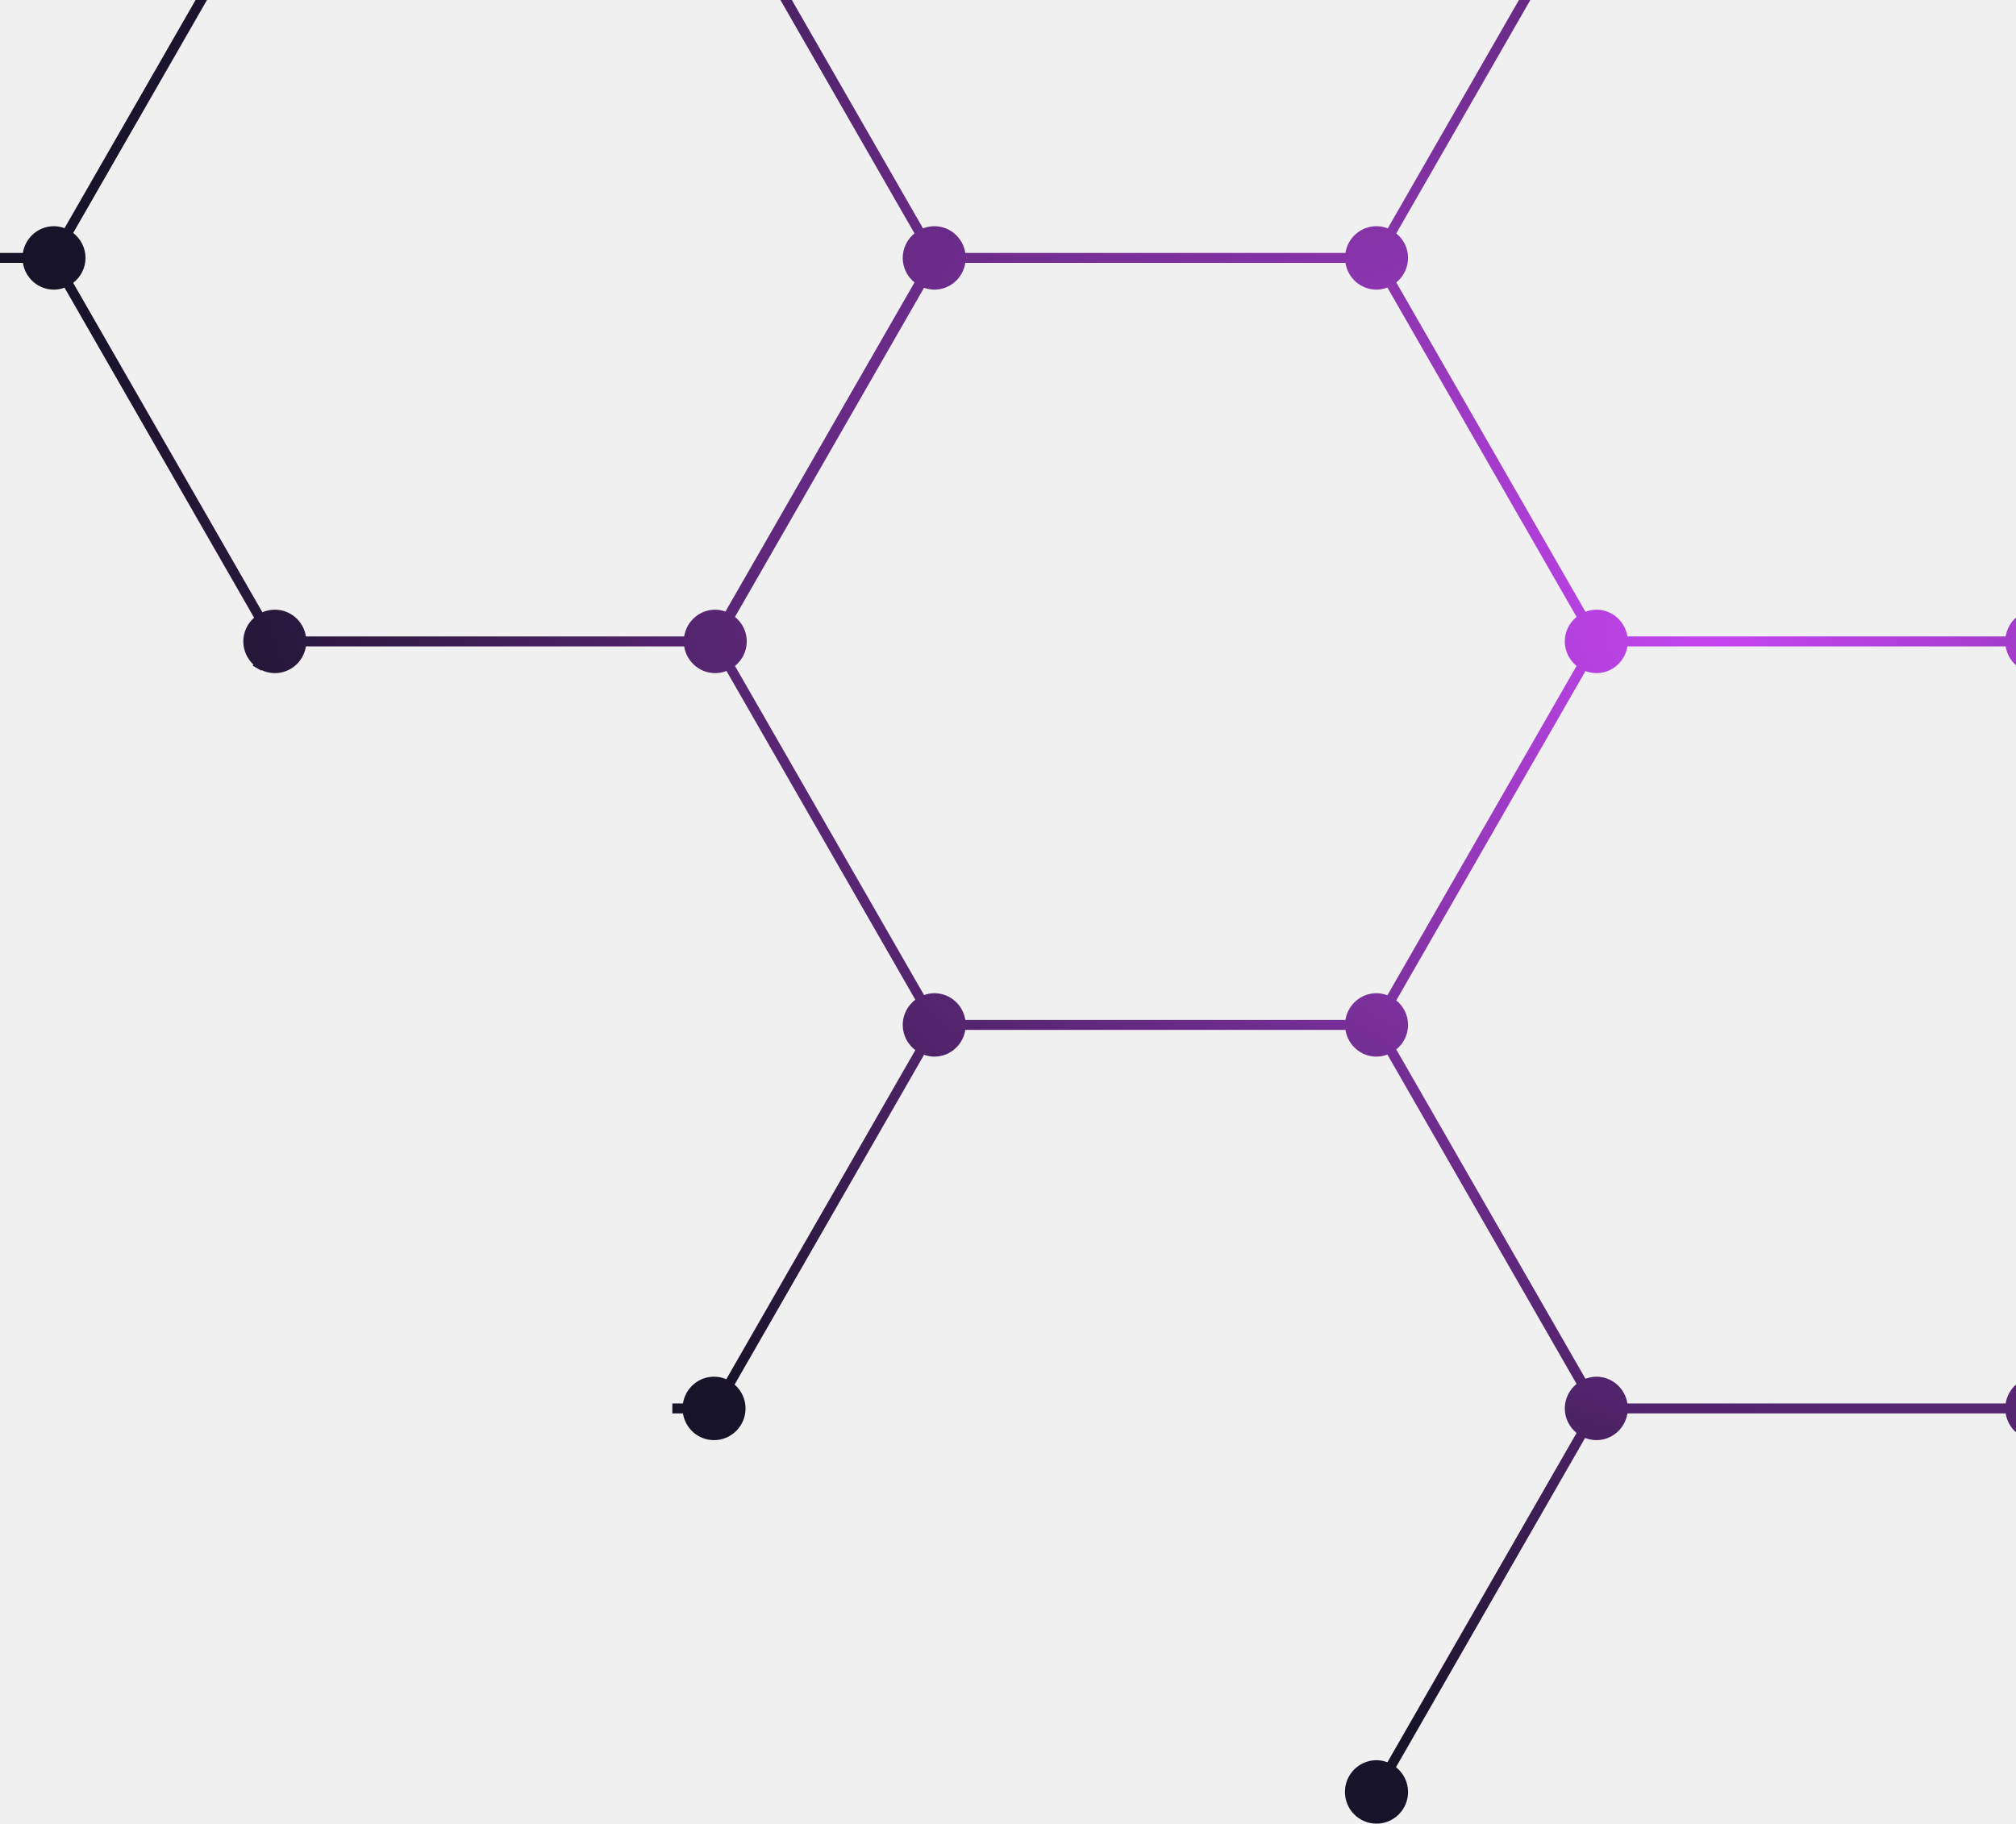
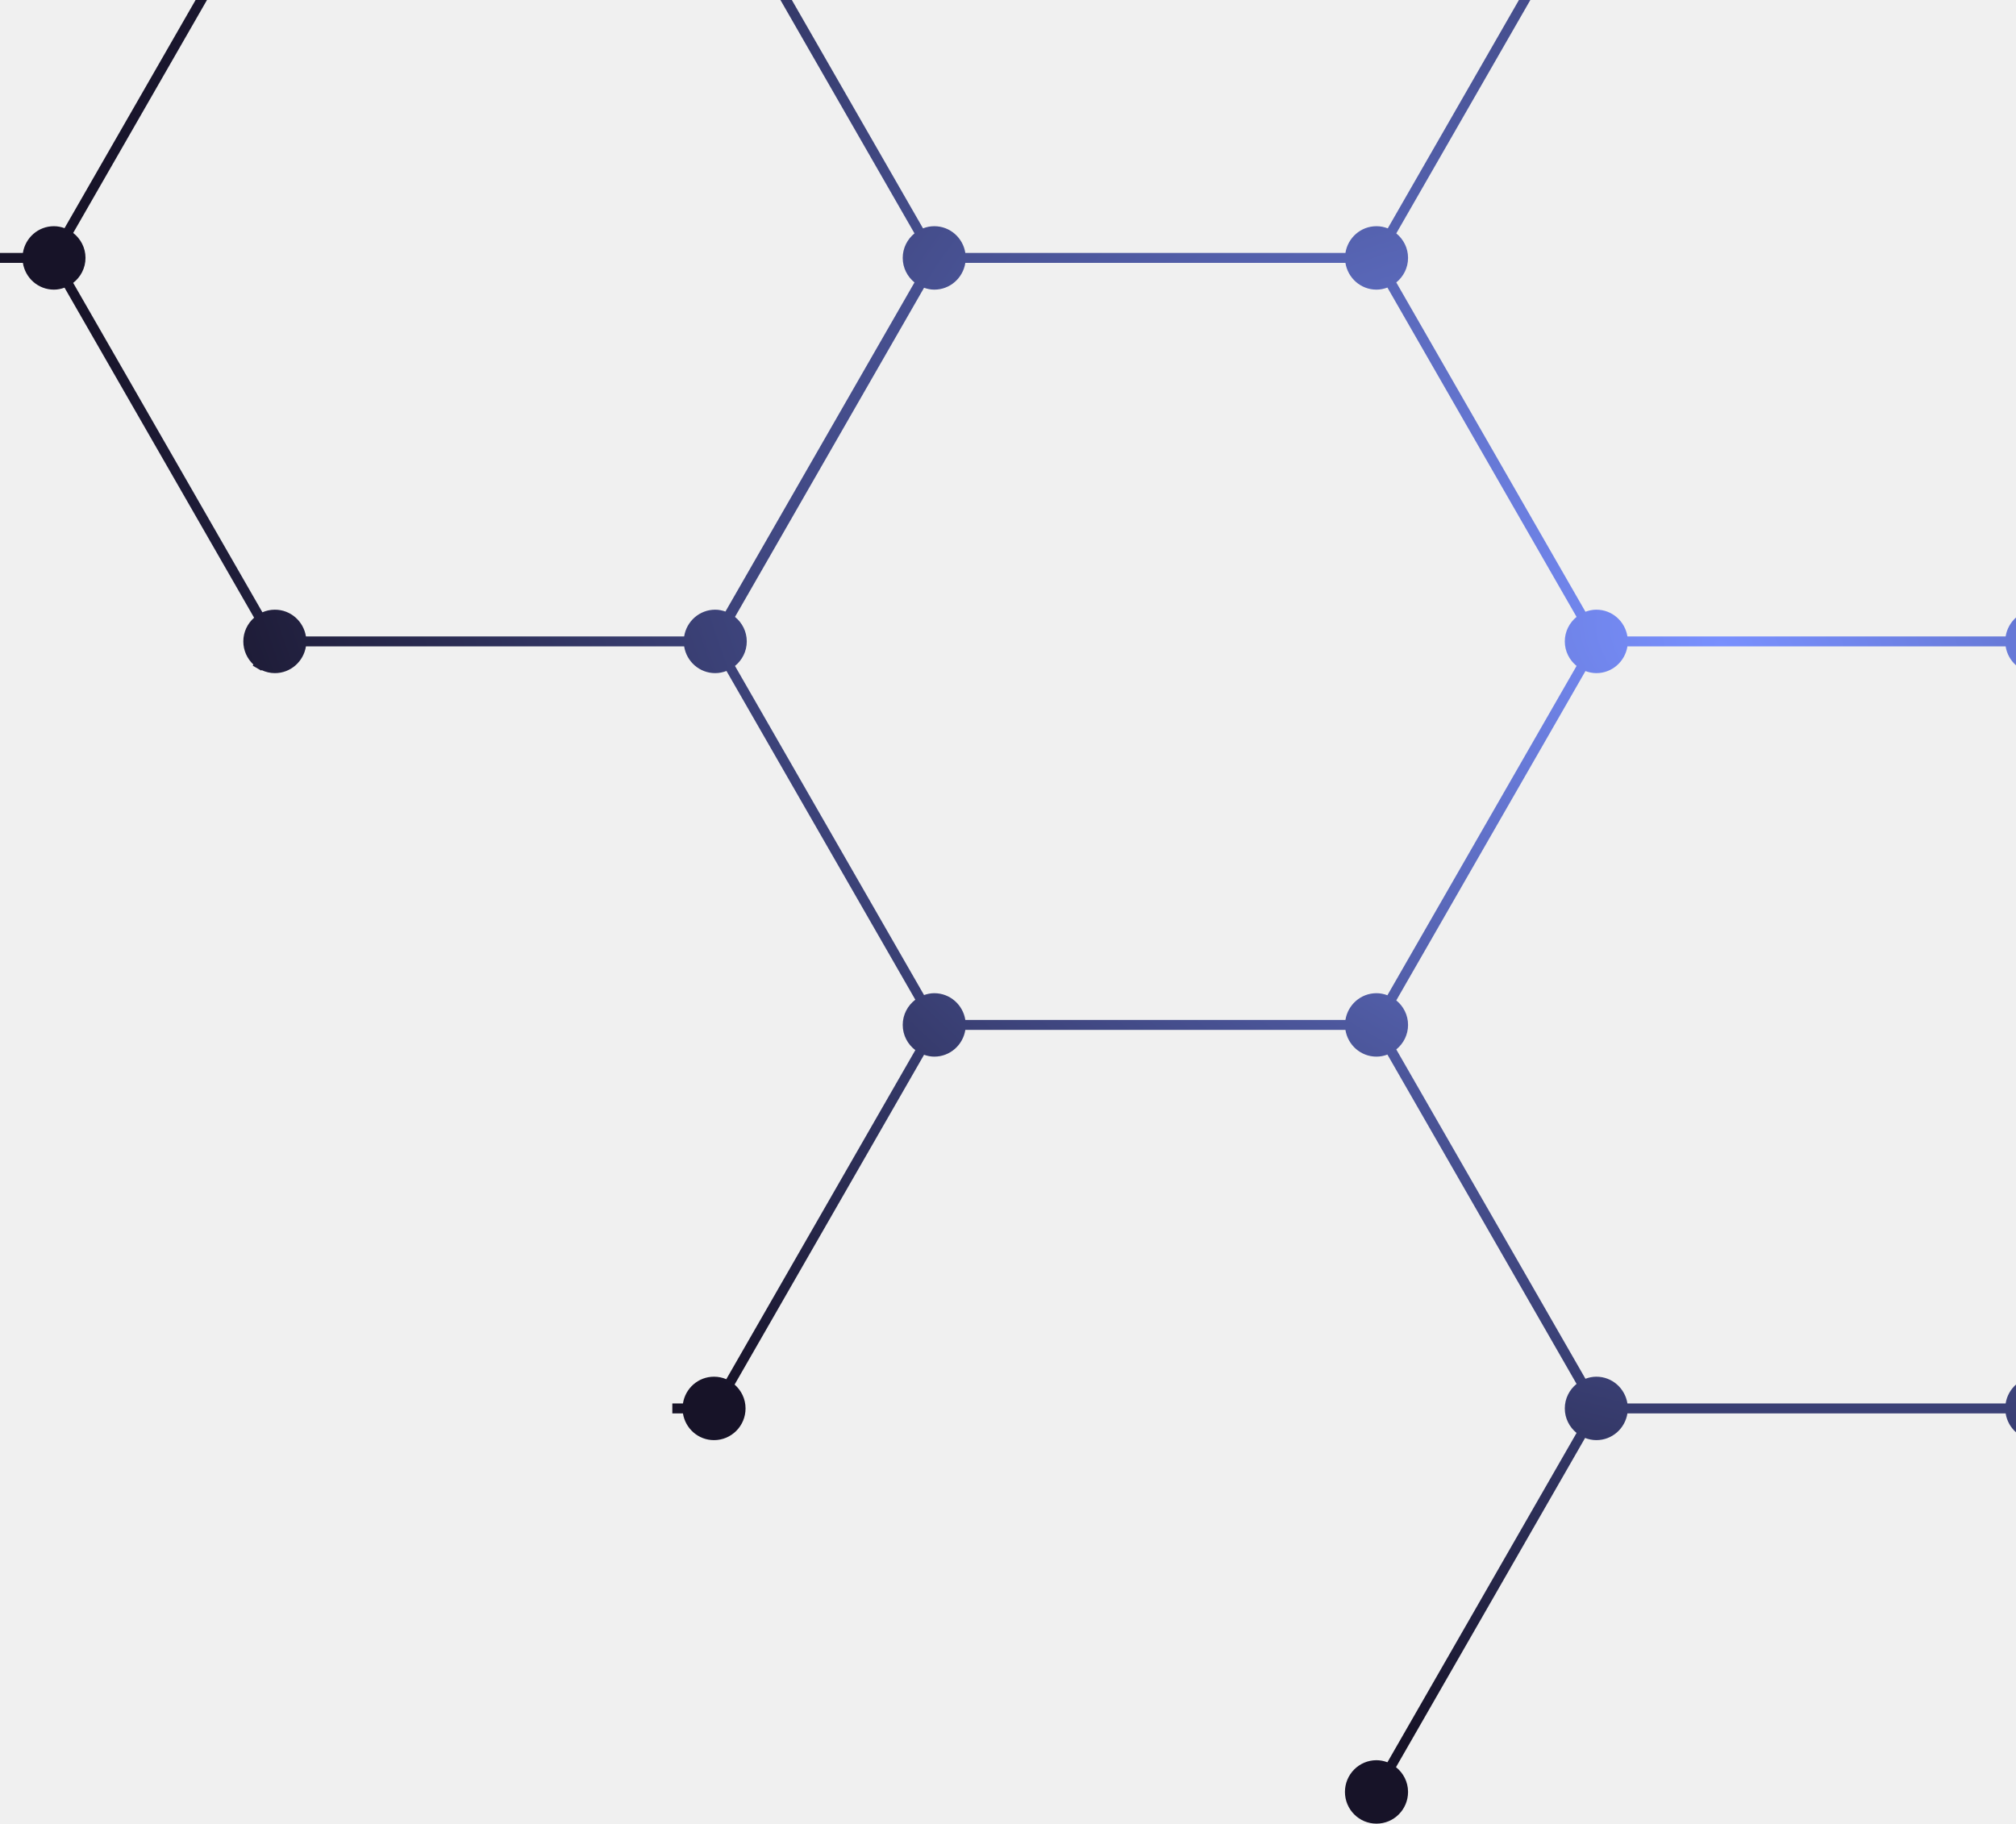
<svg xmlns="http://www.w3.org/2000/svg" width="346" height="313" viewBox="0 0 346 313" fill="none">
-   <path fill-rule="evenodd" clip-rule="evenodd" d="M498.845 236.663C499.449 236.429 500.096 236.288 500.78 236.288C503.773 236.288 506.198 238.726 506.198 241.732C506.198 244.739 503.773 247.177 500.78 247.177C500.096 247.177 499.449 247.037 498.845 246.803L466.224 303.6C467.275 304.592 467.937 305.99 467.937 307.554C467.937 310.562 465.514 313 462.522 313C459.822 313 457.601 311.007 457.192 308.408H392.804C392.394 311.007 390.174 313 387.471 313C384.481 313 382.056 310.562 382.056 307.554C382.056 305.882 382.82 304.406 383.999 303.409L351.488 246.803C350.883 247.037 350.237 247.177 349.552 247.177C346.852 247.177 344.632 245.184 344.222 242.585H279.31C278.9 245.184 276.679 247.177 273.979 247.177C273.295 247.177 272.648 247.037 272.043 246.803L239.592 303.304C240.841 304.303 241.66 305.824 241.66 307.554C241.66 310.562 239.235 313 236.243 313C233.253 313 230.828 310.562 230.828 307.554C230.828 304.547 233.253 302.111 236.243 302.111C236.905 302.111 237.532 302.247 238.119 302.465L270.582 245.942C269.361 244.945 268.562 243.439 268.562 241.732C268.562 240.027 269.358 238.52 270.582 237.524L238.119 181.001C237.532 181.219 236.905 181.355 236.243 181.355C233.543 181.355 231.32 179.361 230.912 176.76H165.678C165.271 179.361 163.05 181.355 160.348 181.355C159.728 181.355 159.146 181.229 158.592 181.036L126.078 237.639C127.22 238.638 127.956 240.092 127.956 241.732C127.956 244.739 125.531 247.177 122.541 247.177C119.841 247.177 117.621 245.184 117.211 242.585H115.39V240.883H117.211C117.618 238.282 119.839 236.288 122.541 236.288C123.291 236.288 124.005 236.442 124.652 236.718L157.093 180.237C155.789 179.246 154.932 177.684 154.932 175.911C154.932 174.136 155.789 172.577 157.093 171.583L124.684 115.16C124.082 115.391 123.433 115.532 122.751 115.532C120.048 115.532 117.828 113.538 117.418 110.94H52.508C52.099 113.538 49.878 115.532 47.176 115.532C46.359 115.532 45.59 115.336 44.895 115.012L44.843 115.105L43.374 114.251L43.486 114.056C42.43 113.061 41.76 111.658 41.76 110.089C41.76 108.459 42.485 107.016 43.611 106.019L11.075 49.373C10.506 49.578 9.899 49.712 9.257 49.712C6.557 49.712 4.336 47.718 3.927 45.117H0V43.415H3.927C4.336 40.814 6.557 38.823 9.257 38.823C9.899 38.823 10.506 38.953 11.075 39.159L43.471 -17.244C42.178 -18.24 41.328 -19.792 41.328 -21.557C41.328 -24.562 43.754 -27 46.746 -27C49.446 -27 51.667 -25.006 52.076 -22.408H117.418C117.828 -25.006 120.048 -27 122.751 -27C125.741 -27 128.166 -24.562 128.166 -21.557C128.166 -19.782 127.312 -18.223 126.006 -17.228L158.414 39.194C159.016 38.963 159.663 38.823 160.348 38.823C163.05 38.823 165.271 40.814 165.678 43.415H230.912C231.322 40.814 233.543 38.823 236.243 38.823C236.927 38.823 237.577 38.963 238.179 39.194L270.63 -17.306C269.381 -18.303 268.562 -19.827 268.562 -21.557C268.562 -24.562 270.987 -27 273.979 -27C276.679 -27 278.9 -25.006 279.31 -22.408H344.222C344.632 -25.006 346.852 -27 349.552 -27C352.544 -27 354.97 -24.562 354.97 -21.557C354.97 -19.885 354.203 -18.408 353.024 -17.409L385.538 39.194C386.14 38.963 386.787 38.823 387.471 38.823C390.174 38.823 392.394 40.814 392.804 43.415H397.817V45.117H392.804C392.394 47.718 390.174 49.712 387.471 49.712C386.754 49.712 386.07 49.563 385.443 49.307L385.413 49.36L383.947 48.507L383.999 48.414C382.82 47.414 382.056 45.938 382.056 44.266C382.056 42.559 382.853 41.055 384.074 40.058L351.583 -16.515C350.953 -16.259 350.272 -16.111 349.552 -16.111C346.852 -16.111 344.632 -18.105 344.222 -20.706H279.31C278.9 -18.105 276.679 -16.111 273.979 -16.111C273.317 -16.111 272.69 -16.247 272.106 -16.465L239.64 40.056C240.864 41.055 241.66 42.559 241.66 44.266C241.66 45.973 240.864 47.477 239.64 48.476L272.106 104.997C272.693 104.781 273.317 104.643 273.979 104.643C276.679 104.643 278.9 106.636 279.31 109.238H344.222C344.632 106.636 346.852 104.643 349.552 104.643C352.544 104.643 354.97 107.081 354.97 110.089C354.97 113.096 352.544 115.532 349.552 115.532C346.852 115.532 344.632 113.538 344.222 110.94H279.31C278.9 113.538 276.679 115.532 273.979 115.532C273.317 115.532 272.69 115.396 272.106 115.178L239.64 171.701C240.864 172.7 241.66 174.204 241.66 175.911C241.66 177.616 240.864 179.123 239.64 180.119L272.106 236.642C272.69 236.424 273.317 236.288 273.979 236.288C276.679 236.288 278.9 238.282 279.31 240.883H344.222C344.632 238.282 346.852 236.288 349.552 236.288C350.237 236.288 350.886 236.429 351.488 236.663L384.634 178.952C383.092 177.993 382.056 176.29 382.056 174.335C382.056 171.327 384.481 168.889 387.471 168.889C390.463 168.889 392.889 171.327 392.889 174.335C392.889 177.34 390.463 179.778 387.471 179.778C387.069 179.778 386.682 179.728 386.305 179.645L353.024 237.586C354.203 238.583 354.97 240.062 354.97 241.732C354.97 243.439 354.173 244.945 352.949 245.942L385.443 302.513C386.07 302.257 386.752 302.111 387.471 302.111C390.174 302.111 392.394 304.105 392.804 306.703H457.192C457.599 304.105 459.819 302.111 462.522 302.111C463.346 302.111 464.118 302.309 464.817 302.641L497.383 245.942C496.162 244.943 495.365 243.439 495.365 241.732C495.365 240.027 496.162 238.523 497.383 237.524L464.817 180.825C464.118 181.156 463.346 181.355 462.522 181.355C459.53 181.355 457.104 178.917 457.104 175.911C457.104 172.904 459.53 170.466 462.522 170.466C465.514 170.466 467.937 172.904 467.937 175.911C467.937 177.473 467.275 178.874 466.224 179.866L498.845 236.663ZM124.507 104.962C123.952 104.771 123.368 104.643 122.751 104.643C120.048 104.643 117.828 106.636 117.418 109.237H52.508C52.099 106.636 49.878 104.643 47.176 104.643C46.414 104.643 45.692 104.804 45.035 105.09L12.561 48.552C13.838 47.557 14.675 46.016 14.675 44.266C14.675 42.516 13.838 40.977 12.561 39.98L44.965 -16.438C45.525 -16.239 46.119 -16.111 46.746 -16.111C49.446 -16.111 51.669 -18.105 52.076 -20.706H117.418C117.828 -18.105 120.048 -16.111 122.751 -16.111C123.368 -16.111 123.952 -16.237 124.507 -16.43L156.951 40.056C155.729 41.055 154.932 42.559 154.932 44.266C154.932 45.973 155.729 47.477 156.951 48.476L124.507 104.962ZM238.116 170.82C237.532 170.601 236.905 170.466 236.243 170.466C233.543 170.466 231.322 172.459 230.912 175.058H165.678C165.271 172.459 163.05 170.466 160.348 170.466C159.731 170.466 159.146 170.591 158.592 170.785L126.145 114.299C127.369 113.3 128.166 111.796 128.166 110.089C128.166 108.381 127.369 106.877 126.145 105.878L158.592 49.393C159.146 49.584 159.731 49.712 160.348 49.712C163.05 49.712 165.271 47.718 165.678 45.117H230.912C231.322 47.718 233.543 49.712 236.243 49.712C236.905 49.712 237.532 49.574 238.119 49.355L270.582 105.878C269.361 106.877 268.562 108.381 268.562 110.089C268.562 111.796 269.358 113.3 270.582 114.297L238.116 170.82Z" fill="url(#paint0_radial_312_18330)" />
+   <g clip-path="url(#clip0_957_216)">
+     <path fill-rule="evenodd" clip-rule="evenodd" d="M498.845 236.663C499.449 236.429 500.096 236.288 500.78 236.288C503.773 236.288 506.198 238.726 506.198 241.732C506.198 244.739 503.773 247.177 500.78 247.177C500.096 247.177 499.449 247.037 498.845 246.803L466.224 303.6C467.275 304.592 467.937 305.99 467.937 307.554C467.937 310.562 465.514 313 462.522 313C459.822 313 457.601 311.007 457.192 308.408H392.804C392.394 311.007 390.174 313 387.471 313C384.481 313 382.056 310.562 382.056 307.554C382.056 305.882 382.82 304.406 383.999 303.409L351.488 246.803C350.883 247.037 350.237 247.177 349.552 247.177C346.852 247.177 344.632 245.184 344.222 242.585H279.31C278.9 245.184 276.679 247.177 273.979 247.177C273.295 247.177 272.648 247.037 272.043 246.803L239.592 303.304C240.841 304.303 241.66 305.824 241.66 307.554C241.66 310.562 239.235 313 236.243 313C233.253 313 230.828 310.562 230.828 307.554C230.828 304.547 233.253 302.111 236.243 302.111C236.905 302.111 237.532 302.247 238.119 302.465L270.582 245.942C269.361 244.945 268.562 243.439 268.562 241.732C268.562 240.027 269.358 238.52 270.582 237.524L238.119 181.001C237.532 181.219 236.905 181.355 236.243 181.355C233.543 181.355 231.32 179.361 230.912 176.76H165.678C165.271 179.361 163.05 181.355 160.348 181.355C159.728 181.355 159.146 181.229 158.592 181.036L126.078 237.639C127.22 238.638 127.956 240.092 127.956 241.732C127.956 244.739 125.531 247.177 122.541 247.177C119.841 247.177 117.621 245.184 117.211 242.585H115.39V240.883H117.211C117.618 238.282 119.839 236.288 122.541 236.288C123.291 236.288 124.005 236.442 124.652 236.718L157.093 180.237C155.789 179.246 154.932 177.684 154.932 175.911C154.932 174.136 155.789 172.577 157.093 171.583L124.684 115.16C124.082 115.391 123.433 115.532 122.751 115.532C120.048 115.532 117.828 113.538 117.418 110.94H52.508C52.099 113.538 49.878 115.532 47.176 115.532C46.359 115.532 45.59 115.336 44.895 115.012L44.843 115.105L43.374 114.251L43.486 114.056C42.43 113.061 41.76 111.658 41.76 110.089C41.76 108.459 42.485 107.016 43.611 106.019L11.075 49.373C10.506 49.578 9.899 49.712 9.257 49.712C6.557 49.712 4.336 47.718 3.927 45.117H0V43.415H3.927C4.336 40.814 6.557 38.823 9.257 38.823C9.899 38.823 10.506 38.953 11.075 39.159L43.471 -17.244C42.178 -18.24 41.328 -19.792 41.328 -21.557C41.328 -24.562 43.754 -27 46.746 -27C49.446 -27 51.667 -25.006 52.076 -22.408H117.418C117.828 -25.006 120.048 -27 122.751 -27C125.741 -27 128.166 -24.562 128.166 -21.557C128.166 -19.782 127.312 -18.223 126.006 -17.228L158.414 39.194C159.016 38.963 159.663 38.823 160.348 38.823C163.05 38.823 165.271 40.814 165.678 43.415H230.912C231.322 40.814 233.543 38.823 236.243 38.823C236.927 38.823 237.577 38.963 238.179 39.194L270.63 -17.306C269.381 -18.303 268.562 -19.827 268.562 -21.557C268.562 -24.562 270.987 -27 273.979 -27C276.679 -27 278.9 -25.006 279.31 -22.408H344.222C344.632 -25.006 346.852 -27 349.552 -27C352.544 -27 354.97 -24.562 354.97 -21.557C354.97 -19.885 354.203 -18.408 353.024 -17.409L385.538 39.194C386.14 38.963 386.787 38.823 387.471 38.823C390.174 38.823 392.394 40.814 392.804 43.415H397.817V45.117H392.804C392.394 47.718 390.174 49.712 387.471 49.712C386.754 49.712 386.07 49.563 385.443 49.307L385.413 49.36L383.947 48.507L383.999 48.414C382.82 47.414 382.056 45.938 382.056 44.266C382.056 42.559 382.853 41.055 384.074 40.058L351.583 -16.515C350.953 -16.259 350.272 -16.111 349.552 -16.111C346.852 -16.111 344.632 -18.105 344.222 -20.706H279.31C278.9 -18.105 276.679 -16.111 273.979 -16.111C273.317 -16.111 272.69 -16.247 272.106 -16.465L239.64 40.056C240.864 41.055 241.66 42.559 241.66 44.266C241.66 45.973 240.864 47.477 239.64 48.476L272.106 104.997C272.693 104.781 273.317 104.643 273.979 104.643C276.679 104.643 278.9 106.636 279.31 109.238H344.222C344.632 106.636 346.852 104.643 349.552 104.643C352.544 104.643 354.97 107.081 354.97 110.089C354.97 113.096 352.544 115.532 349.552 115.532C346.852 115.532 344.632 113.538 344.222 110.94H279.31C278.9 113.538 276.679 115.532 273.979 115.532C273.317 115.532 272.69 115.396 272.106 115.178L239.64 171.701C240.864 172.7 241.66 174.204 241.66 175.911C241.66 177.616 240.864 179.123 239.64 180.119L272.106 236.642C272.69 236.424 273.317 236.288 273.979 236.288C276.679 236.288 278.9 238.282 279.31 240.883H344.222C344.632 238.282 346.852 236.288 349.552 236.288C350.237 236.288 350.886 236.429 351.488 236.663L384.634 178.952C383.092 177.993 382.056 176.29 382.056 174.335C382.056 171.327 384.481 168.889 387.471 168.889C390.463 168.889 392.889 171.327 392.889 174.335C392.889 177.34 390.463 179.778 387.471 179.778C387.069 179.778 386.682 179.728 386.305 179.645L353.024 237.586C354.203 238.583 354.97 240.062 354.97 241.732C354.97 243.439 354.173 244.945 352.949 245.942L385.443 302.513C386.07 302.257 386.752 302.111 387.471 302.111C390.174 302.111 392.394 304.105 392.804 306.703H457.192C457.599 304.105 459.819 302.111 462.522 302.111C463.346 302.111 464.118 302.309 464.817 302.641L497.383 245.942C496.162 244.943 495.365 243.439 495.365 241.732C495.365 240.027 496.162 238.523 497.383 237.524L464.817 180.825C464.118 181.156 463.346 181.355 462.522 181.355C459.53 181.355 457.104 178.917 457.104 175.911C457.104 172.904 459.53 170.466 462.522 170.466C465.514 170.466 467.937 172.904 467.937 175.911C467.937 177.473 467.275 178.874 466.224 179.866L498.845 236.663ZM124.507 104.962C123.952 104.771 123.368 104.643 122.751 104.643C120.048 104.643 117.828 106.636 117.418 109.237H52.508C52.099 106.636 49.878 104.643 47.176 104.643C46.414 104.643 45.692 104.804 45.035 105.09L12.561 48.552C13.838 47.557 14.675 46.016 14.675 44.266C14.675 42.516 13.838 40.977 12.561 39.98L44.965 -16.438C45.525 -16.239 46.119 -16.111 46.746 -16.111C49.446 -16.111 51.669 -18.105 52.076 -20.706H117.418C117.828 -18.105 120.048 -16.111 122.751 -16.111C123.368 -16.111 123.952 -16.237 124.507 -16.43L156.951 40.056C155.729 41.055 154.932 42.559 154.932 44.266C154.932 45.973 155.729 47.477 156.951 48.476L124.507 104.962ZM238.116 170.82C237.532 170.601 236.905 170.466 236.243 170.466C233.543 170.466 231.322 172.459 230.912 175.058H165.678C165.271 172.459 163.05 170.466 160.348 170.466C159.731 170.466 159.146 170.591 158.592 170.785L126.145 114.299C127.369 113.3 128.166 111.796 128.166 110.089C128.166 108.381 127.369 106.877 126.145 105.878L158.592 49.393C159.146 49.584 159.731 49.712 160.348 49.712C163.05 49.712 165.271 47.718 165.678 45.117H230.912C231.322 47.718 233.543 49.712 236.243 49.712C236.905 49.712 237.532 49.574 238.119 49.355L270.582 105.878C269.361 106.877 268.562 108.381 268.562 110.089C268.562 111.796 269.358 113.3 270.582 114.297L238.116 170.82Z" fill="url(#paint0_radial_957_216)" />
+   </g>
  <defs>
-     <radialGradient id="paint0_radial_312_18330" cx="0" cy="0" r="1" gradientUnits="userSpaceOnUse" gradientTransform="translate(294 109) rotate(109.733) scale(195.479 291.032)">
-       <stop stop-color="#C445F0" />
+     <radialGradient id="paint0_radial_957_216" cx="0" cy="0" r="1" gradientUnits="userSpaceOnUse" gradientTransform="translate(294 109) rotate(109.733) scale(195.479 291.032)">
+       <stop stop-color="#7990FE" />
      <stop offset="1" stop-color="#171328" />
    </radialGradient>
+     <clipPath id="clip0_957_216">
+       <rect width="346" height="313" fill="white" />
+     </clipPath>
  </defs>
</svg>
